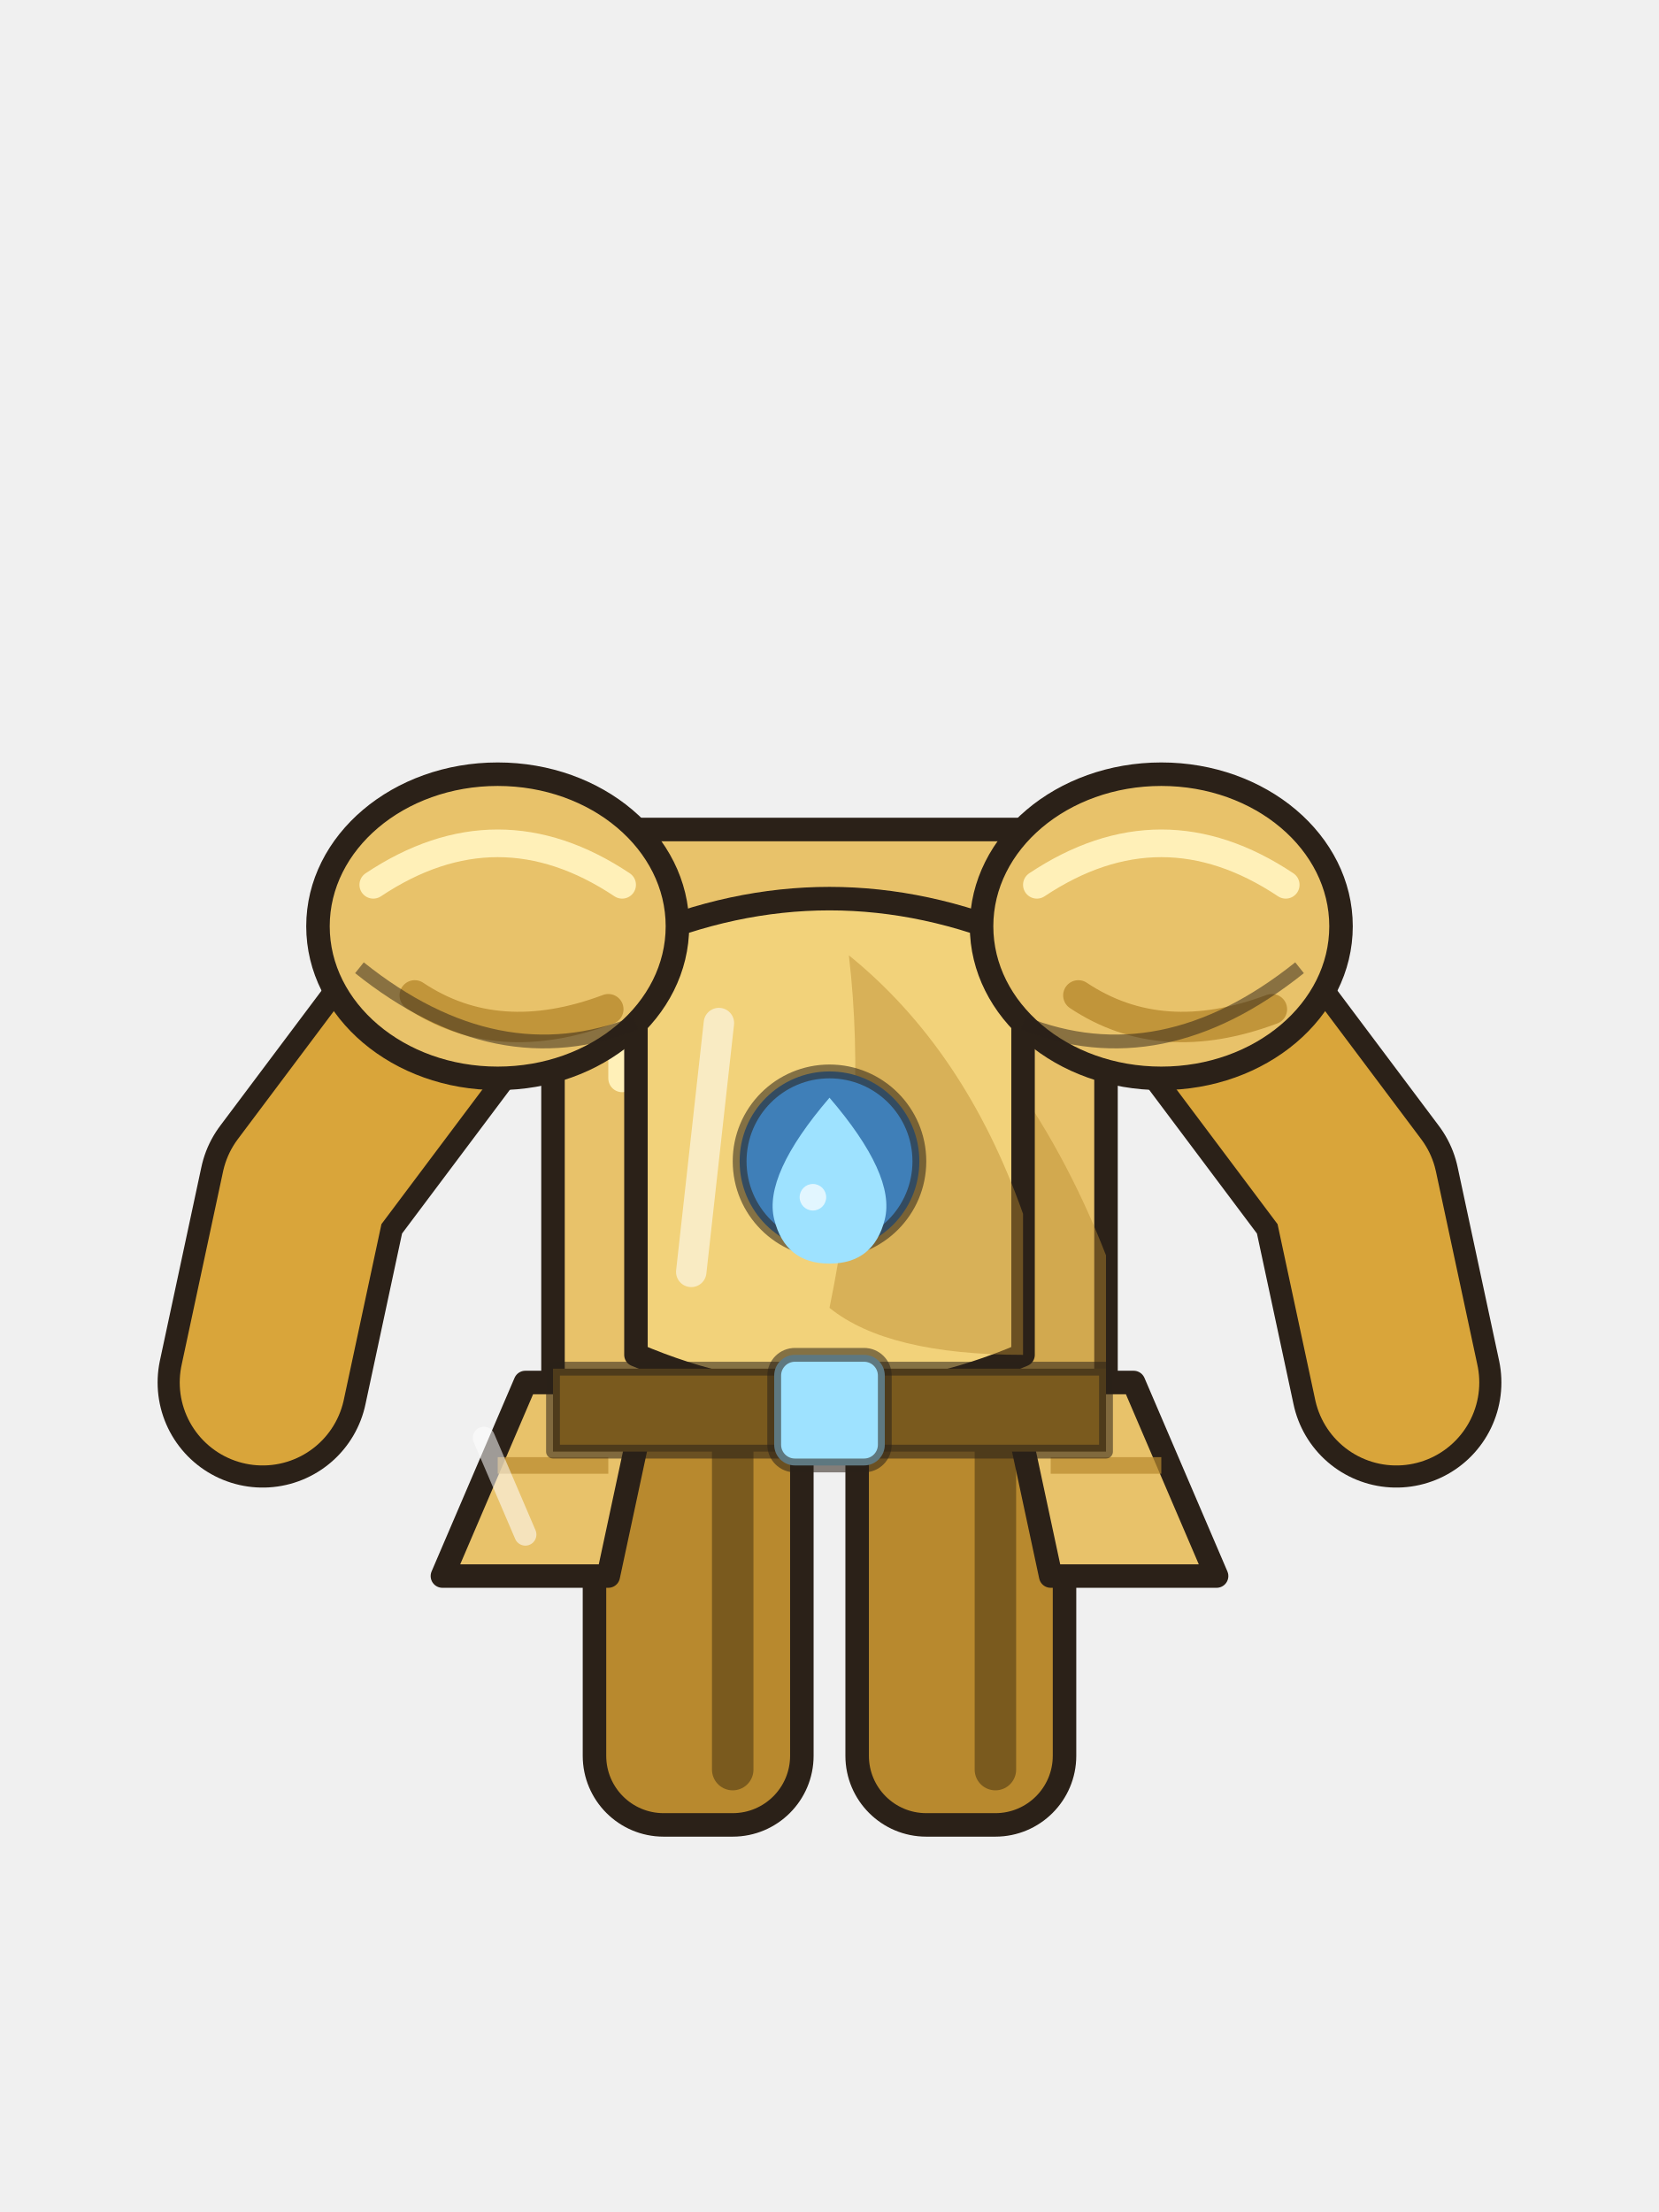
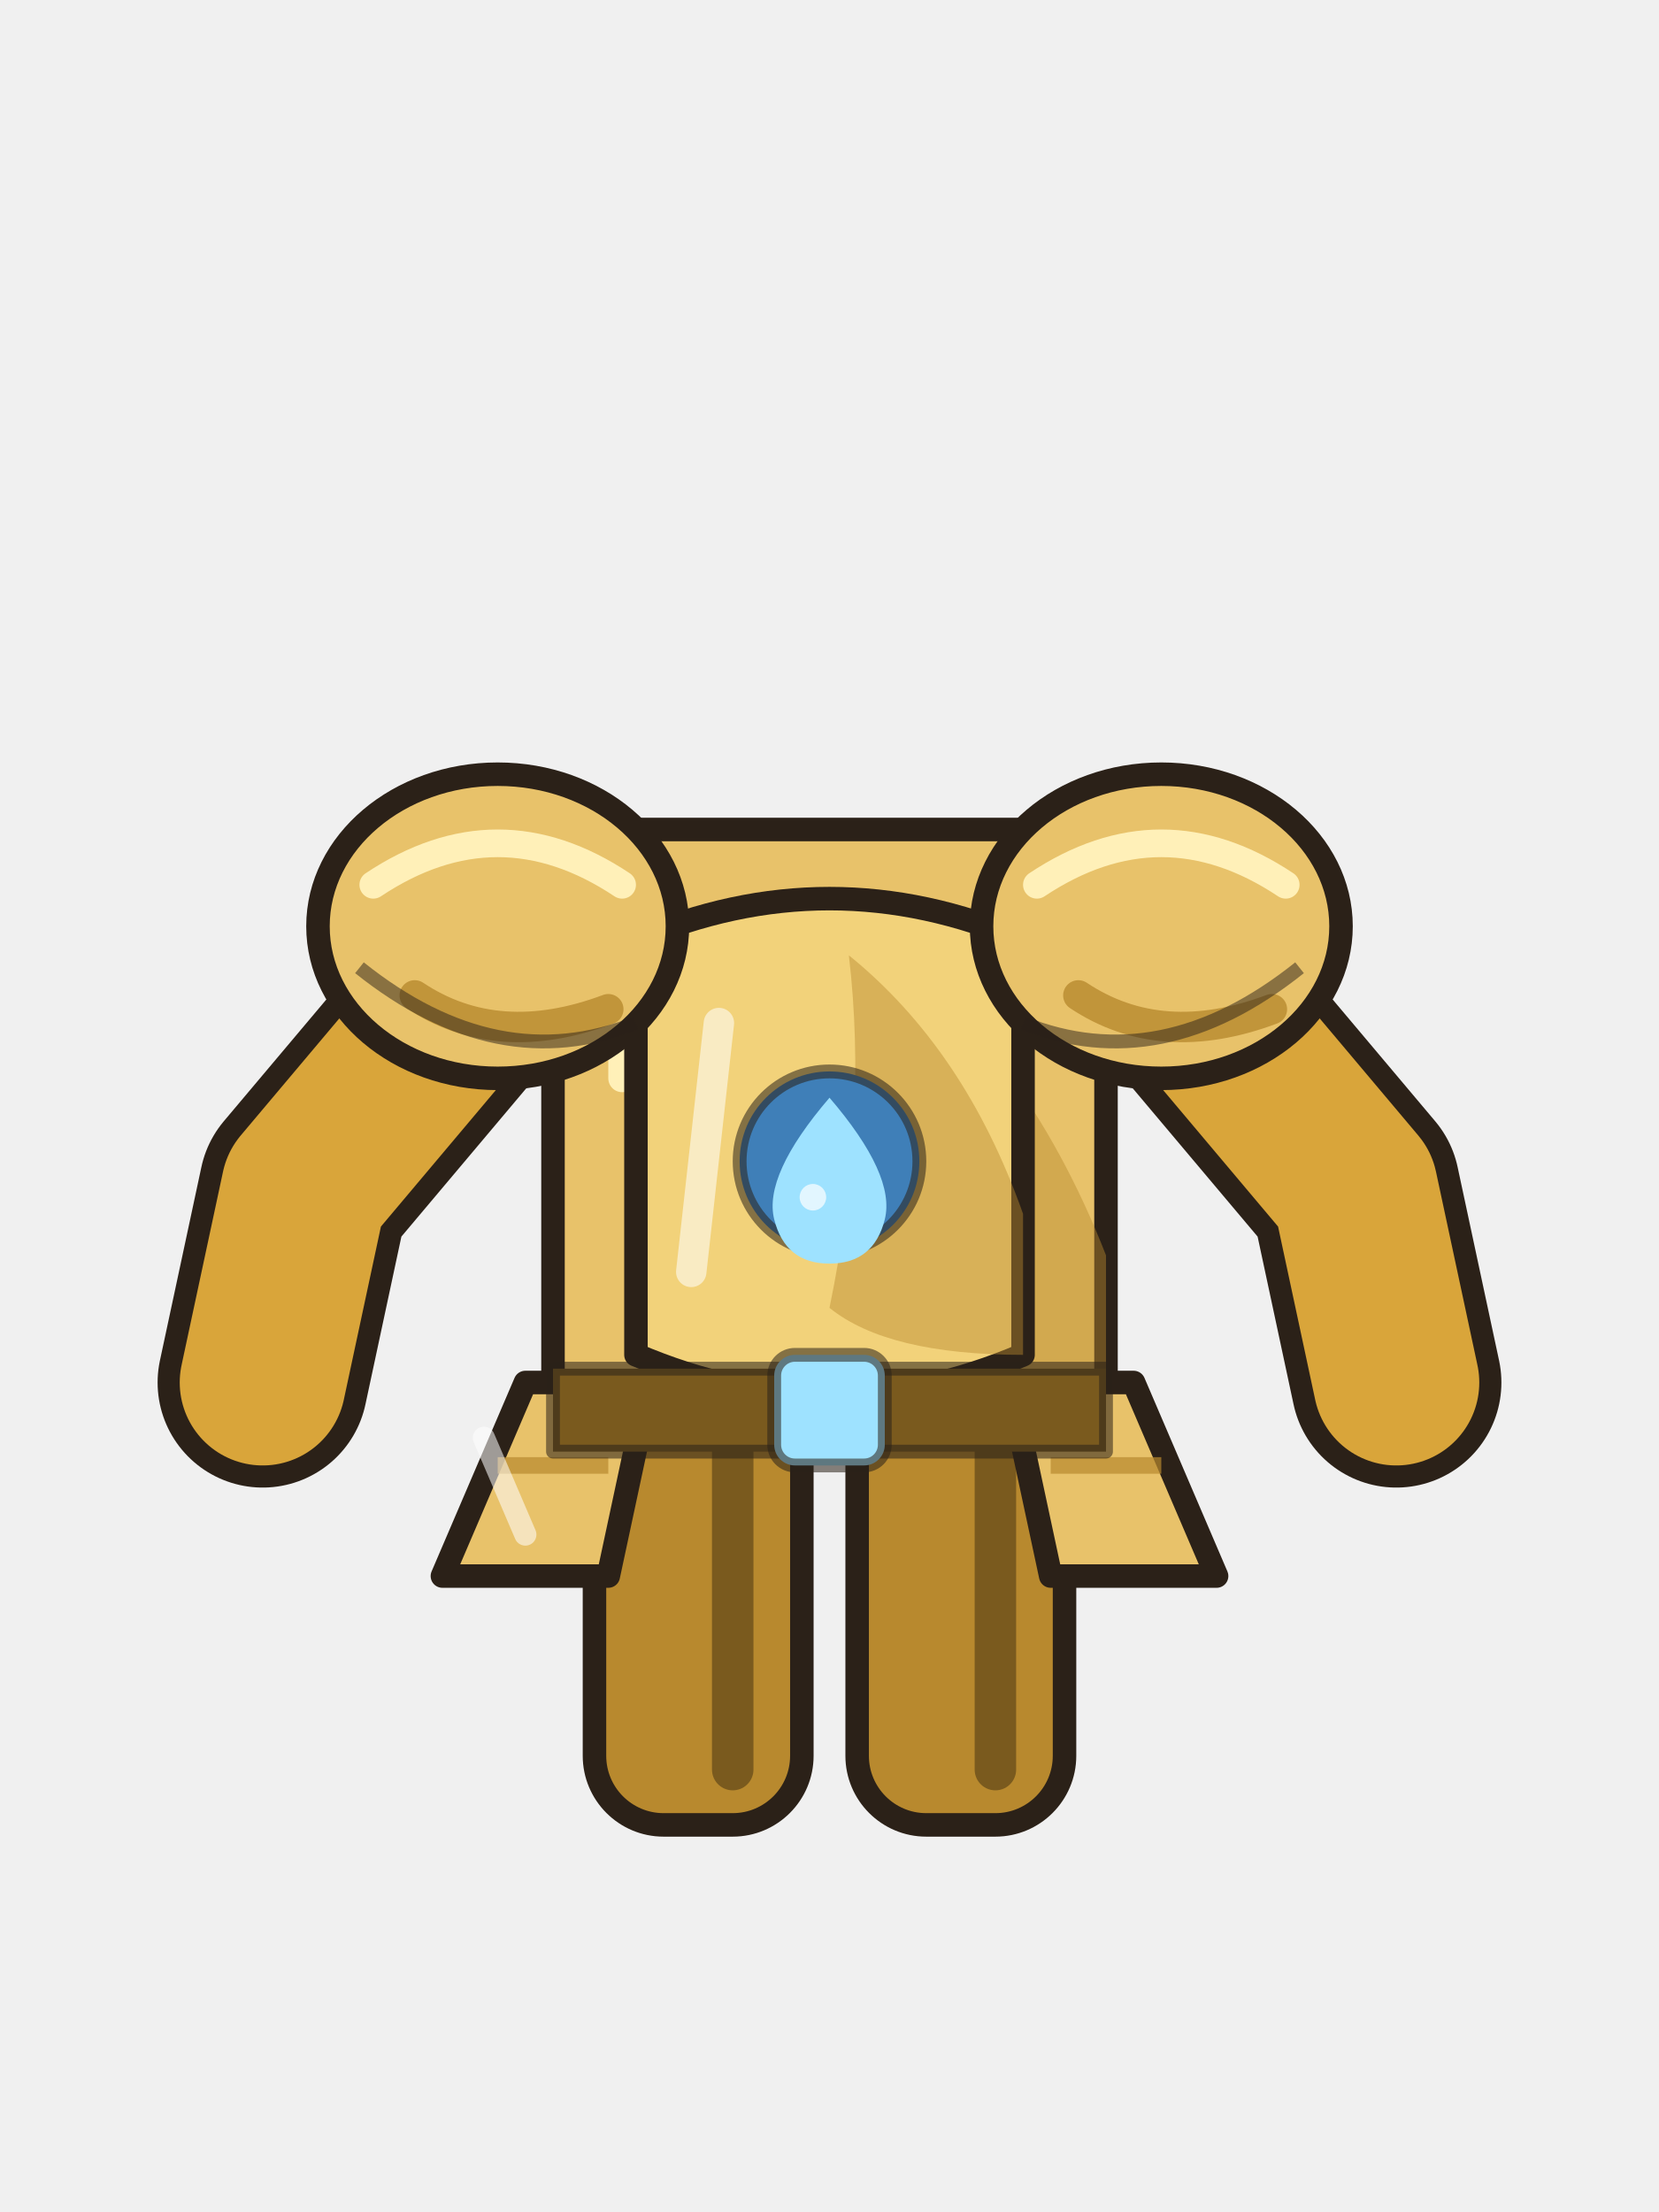
<svg xmlns="http://www.w3.org/2000/svg" width="120" height="160" viewBox="0 0 120 160">
  <rect x="43" y="100" width="15" height="32" rx="5" fill="#b8892e" stroke="#2b2118" stroke-width="1.7" stroke-linejoin="round" stroke-linecap="round" />
  <rect x="62" y="100" width="15" height="32" rx="5" fill="#b8892e" stroke="#2b2118" stroke-width="1.7" stroke-linejoin="round" stroke-linecap="round" />
  <path d="M53,104 v24 M72,104 v24" stroke="#7a5a1e" stroke-width="3" stroke-linecap="round" />
-   <path d="M34,70 L22,86 L19,100" fill="none" stroke="#2b2118" stroke-width="15.2" stroke-linecap="round" stroke-linejoin="round" />
-   <path d="M86,70 L98,86 L101,100" fill="none" stroke="#2b2118" stroke-width="15.2" stroke-linecap="round" stroke-linejoin="round" />
-   <path d="M34,70 L22,86 L19,100" fill="none" stroke="#d9a53a" stroke-width="12" stroke-linecap="round" stroke-linejoin="round" />
-   <path d="M86,70 L98,86 L101,100" fill="none" stroke="#d9a53a" stroke-width="12" stroke-linecap="round" stroke-linejoin="round" />
  <path d="M40,64 q0,-4 4,-4 h32 q4,0 4,4 v36 q0,4 -4,4 h-32 q-4,0 -4,-4z" fill="#e8c26a" stroke="#2b2118" stroke-width="1.7" stroke-linejoin="round" stroke-linecap="round" />
+   <path d="M38,67 L22,86 L19,100" fill="none" stroke="#2b2118" stroke-width="15.2" stroke-linecap="round" stroke-linejoin="round" />
+   <path d="M82,67 L98,86 L101,100" fill="none" stroke="#2b2118" stroke-width="15.2" stroke-linecap="round" stroke-linejoin="round" />
+   <path d="M38,67 L22,86 L19,100" fill="none" stroke="#d9a53a" stroke-width="12" stroke-linecap="round" stroke-linejoin="round" />
+   <path d="M82,67 L98,86 L101,100" fill="none" stroke="#d9a53a" stroke-width="12" stroke-linecap="round" stroke-linejoin="round" />
  <path d="M62,66.6 q12,8.8 18,24.2 v13.2 q-14,0 -20,-4.4 q4,-17.6 2,-33z" fill="#b8892e" opacity=".45" />
  <path d="M45,68 v10" stroke="#fff0b8" stroke-width="2" stroke-linecap="round" />
  <path d="M50,88 q3,5 0,11" fill="none" stroke="#b8892e" stroke-width="1.2" stroke-linecap="round" opacity=".7" />
  <path d="M56,88 q3,5 0,11" fill="none" stroke="#b8892e" stroke-width="1.2" stroke-linecap="round" opacity=".7" />
  <path d="M46,68 q14,-6 28,0 v30 q-14,6 -28,0z" fill="#f2d27a" stroke="#2b2118" stroke-width="1.7" stroke-linejoin="round" stroke-linecap="round" />
  <path d="M61.4,69.1 q8.4,6.8 12.6,18.7 v10.2 q-9.8,0 -14,-3.4 q2.8,-13.6 1.4,-25.5z" fill="#b8892e" opacity=".45" />
  <path d="M50,92 L52,74" stroke="#fff" stroke-width="2.2" stroke-linecap="round" opacity=".55" />
  <ellipse cx="36" cy="67" rx="13" ry="11" fill="#e8c26a" stroke="#2b2118" stroke-width="1.7" stroke-linejoin="round" stroke-linecap="round" />
  <ellipse cx="84" cy="67" rx="13" ry="11" fill="#e8c26a" stroke="#2b2118" stroke-width="1.7" stroke-linejoin="round" stroke-linecap="round" />
  <path d="M27,64 q9,-6 18,0 M75,64 q9,-6 18,0" fill="none" stroke="#fff0b8" stroke-width="2" stroke-linecap="round" />
  <path d="M30,72 q6,4 14,1 M78,72 q6,4 14,1" fill="none" stroke="#b8892e" stroke-width="2.2" stroke-linecap="round" opacity=".8" />
  <path d="M26,70 q10,8 20,4 M74,74 q10,4 20,-4" fill="none" stroke="#2b2118" stroke-width="1" stroke-opacity=".5" />
  <path d="M38,100 l-6,14 h12 l3,-14z M82,100 l6,14 h-12 l-3,-14z" fill="#e8c26a" stroke="#2b2118" stroke-width="1.7" stroke-linejoin="round" stroke-linecap="round" />
  <path d="M36,106 h8 M76,106 h8" stroke="#b8892e" stroke-width="1.2" opacity=".7" />
  <path d="M35,104 L38,111" stroke="#fff" stroke-width="1.6" stroke-linecap="round" opacity=".55" />
  <path d="M40,99 h40 v6 h-40z" fill="#7a5a1e" stroke="#2b2118" stroke-width="1" stroke-opacity=".55" stroke-linejoin="round" stroke-linecap="round" />
  <rect x="56" y="98" width="8" height="8" rx="1.5" fill="#9ee2ff" stroke="#2b2118" stroke-width="1" stroke-opacity=".55" stroke-linejoin="round" stroke-linecap="round" />
  <circle cx="60" cy="84" r="6.5" fill="#3f7fb8" stroke="#2b2118" stroke-width="1" stroke-opacity=".55" stroke-linejoin="round" stroke-linecap="round" />
  <g transform="translate(60,85) scale(0.8)">
    <path d="M0,-7 q6,7 5,11 q-1,4 -5,4 q-4,0 -5,-4 q-1,-4 5,-11z" fill="#9ee2ff" />
    <circle cx="-1.5" cy="2" r="1.2" fill="#fff" opacity=".7" />
  </g>
</svg>
